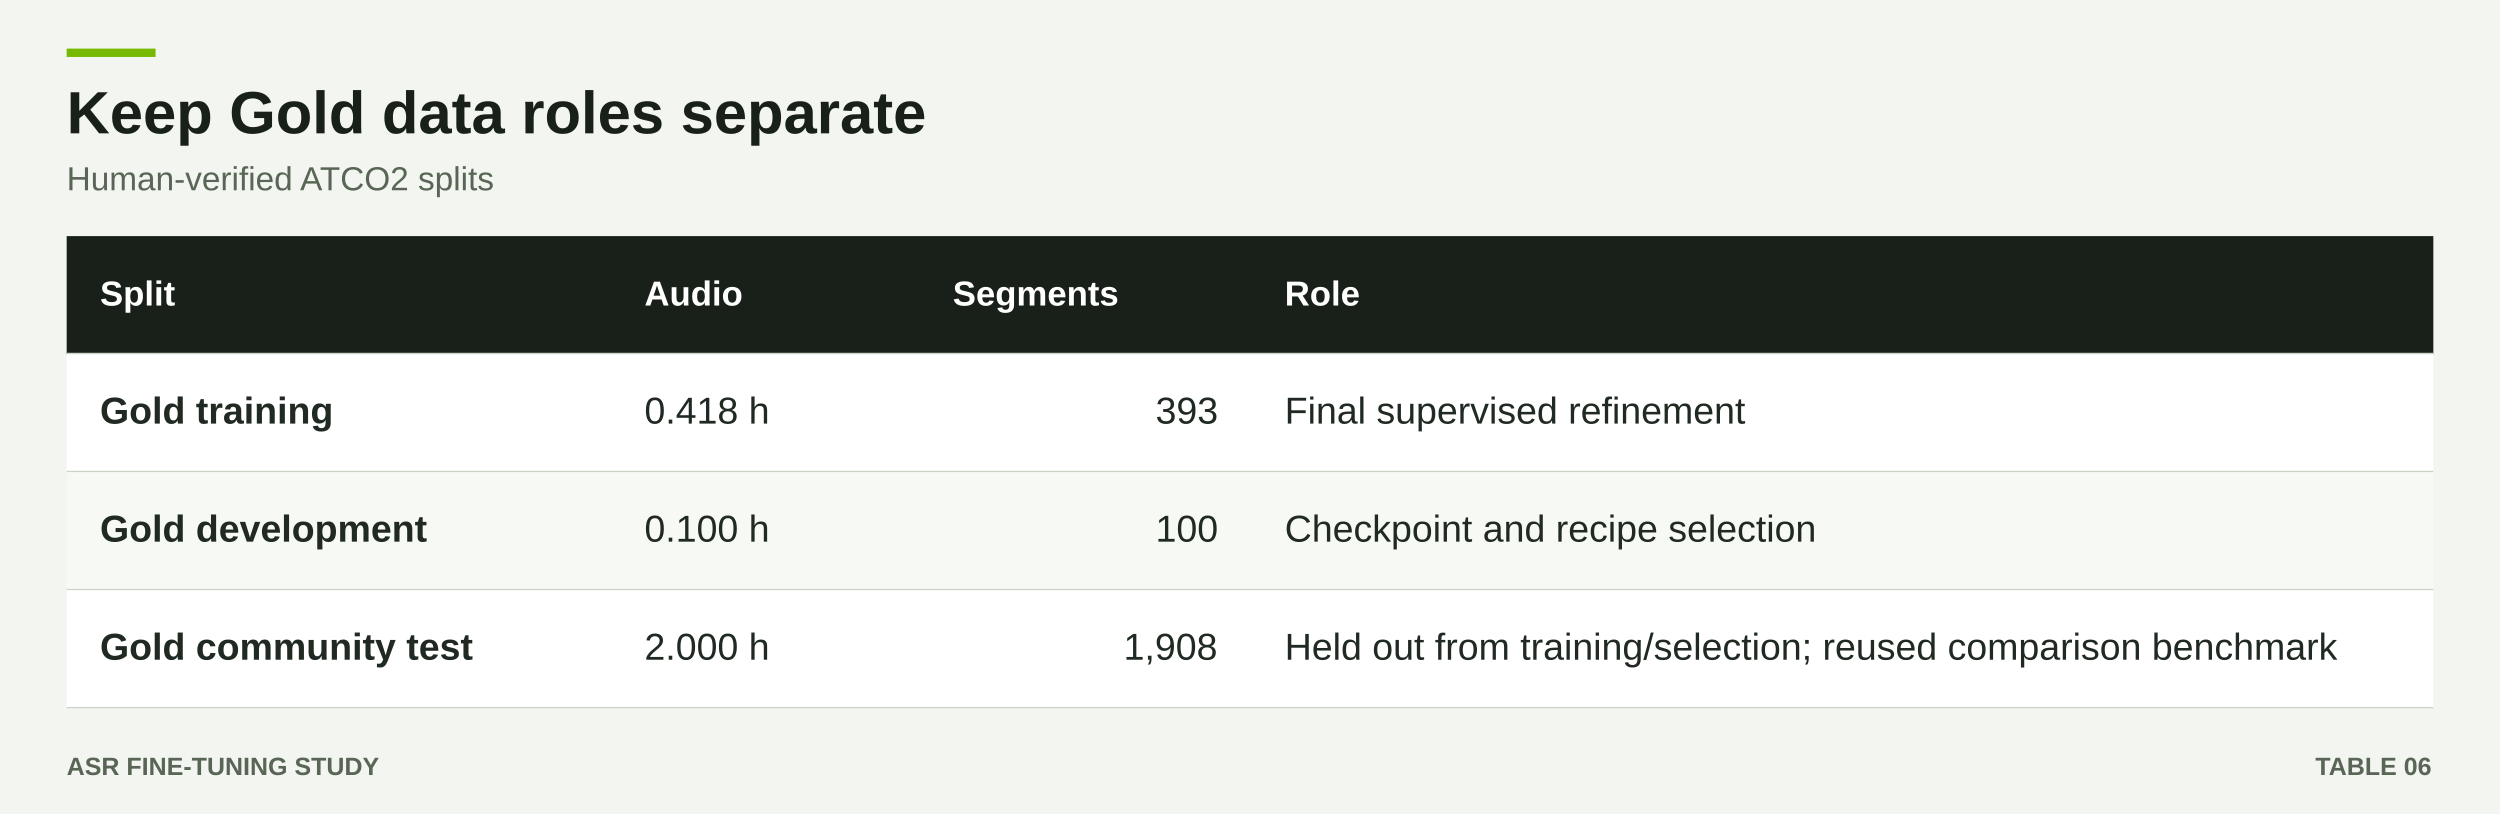
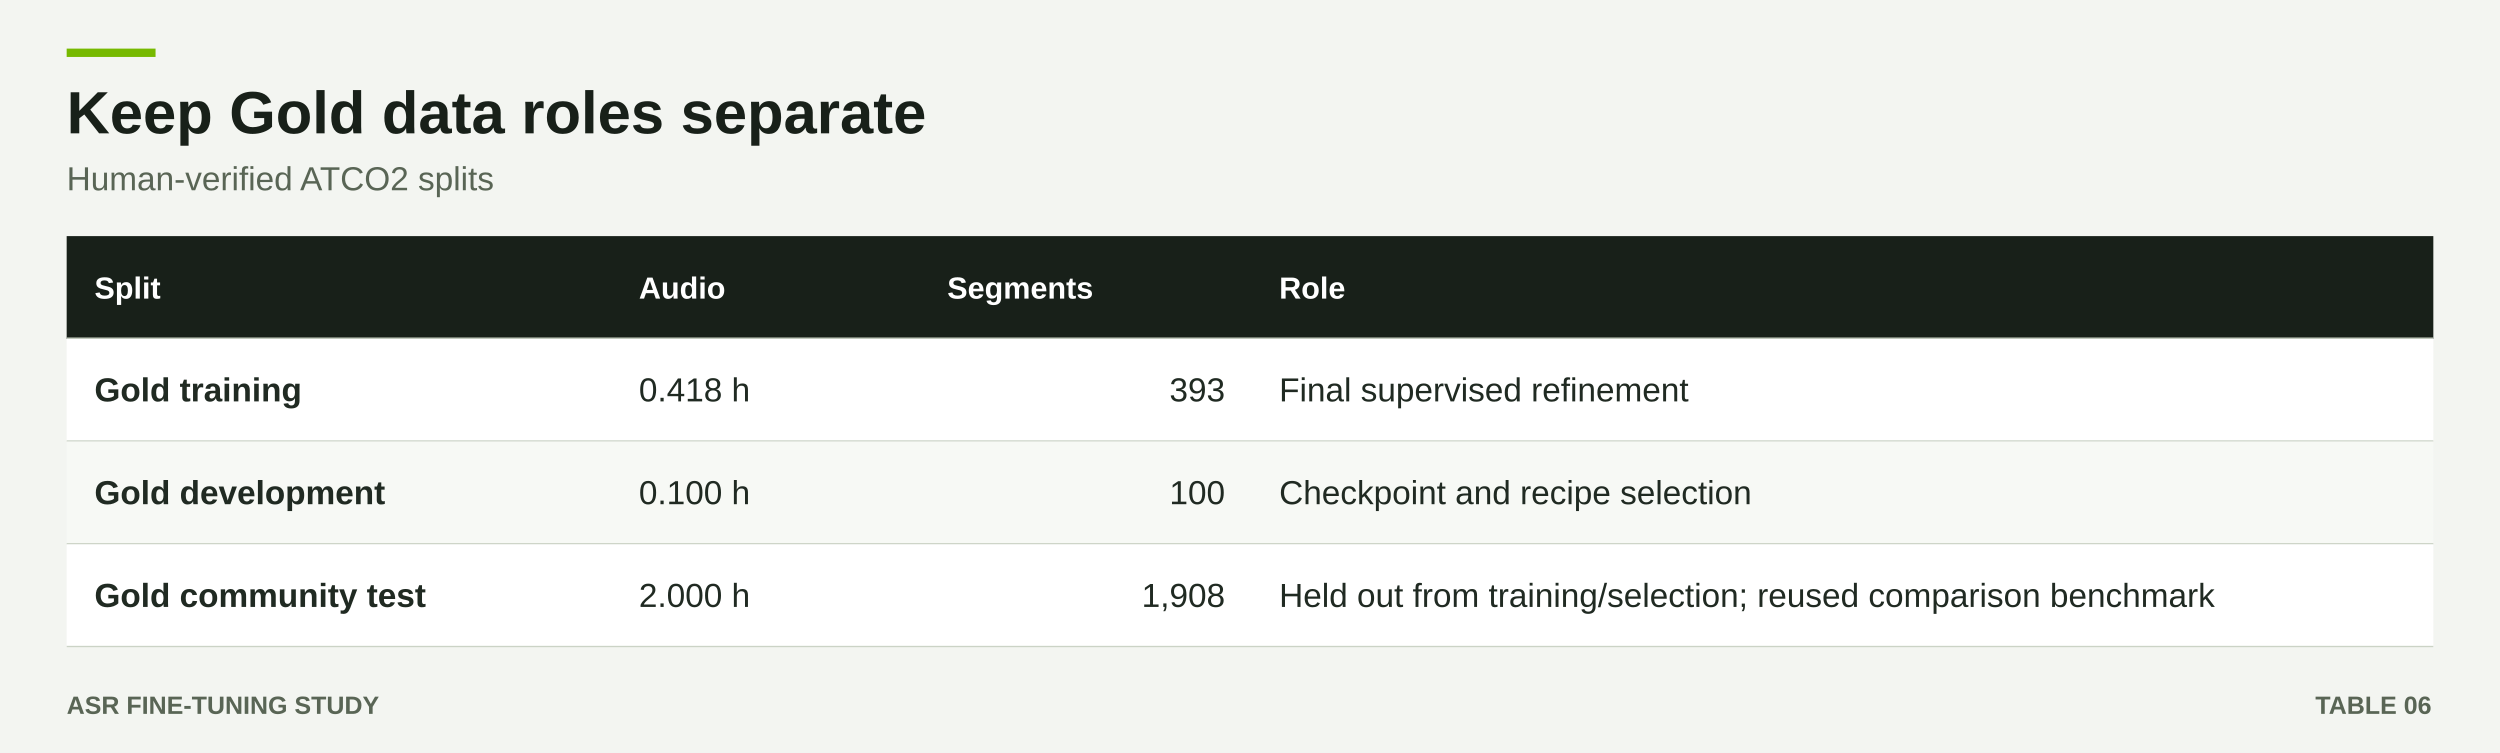
- <svg xmlns="http://www.w3.org/2000/svg" width="1800" height="586" viewBox="0 0 1800 586" role="img" aria-labelledby="title">
+ <svg xmlns="http://www.w3.org/2000/svg" width="1800" height="542" viewBox="0 0 1800 542" role="img" aria-labelledby="title">
  <g font-family="Arial, Helvetica, sans-serif">
-     <rect x="0" y="0" width="1800" height="586" fill="#F3F5F1" />
+     <rect x="0" y="0" width="1800" height="542" fill="#F3F5F1" />
    <rect x="48" y="35" width="64" height="6" fill="#76B900" />
    <text x="48.00" y="96" font-size="43" font-weight="700" fill="#182019">Keep Gold data roles separate</text>
    <text x="48.00" y="137" font-size="24" font-weight="400" fill="#596555">Human-verified ATCO2 splits</text>
-     <rect x="48" y="170" width="1704" height="85" fill="#182019" />
-     <text x="72.00" y="220" font-size="25" font-weight="700" fill="#FFFFFF">Split</text>
-     <text x="464.00" y="220" font-size="25" font-weight="700" fill="#FFFFFF">Audio</text>
-     <text x="686.00" y="220" font-size="25" font-weight="700" fill="#FFFFFF">Segments</text>
-     <text x="925.00" y="220" font-size="25" font-weight="700" fill="#FFFFFF">Role</text>
-     <rect x="48" y="254" width="1704" height="1" fill="#CBD3C6" />
-     <rect x="48" y="255" width="1704" height="85" fill="#FFFFFF" />
-     <text x="72.00" y="305" font-size="27" font-weight="700" fill="#202A22">Gold training</text>
-     <text x="464.00" y="305" font-size="27" font-weight="400" fill="#202A22">0.418 h</text>
-     <text x="832.00" y="305" font-size="27" font-weight="400" fill="#202A22">393</text>
-     <text x="925.00" y="305" font-size="27" font-weight="400" fill="#202A22">Final supervised refinement</text>
-     <rect x="48" y="339" width="1704" height="1" fill="#CBD3C6" />
-     <rect x="48" y="340" width="1704" height="85" fill="#F7F9F5" />
-     <text x="72.00" y="390" font-size="27" font-weight="700" fill="#202A22">Gold development</text>
-     <text x="464.00" y="390" font-size="27" font-weight="400" fill="#202A22">0.100 h</text>
-     <text x="832.00" y="390" font-size="27" font-weight="400" fill="#202A22">100</text>
-     <text x="925.00" y="390" font-size="27" font-weight="400" fill="#202A22">Checkpoint and recipe selection</text>
-     <rect x="48" y="424" width="1704" height="1" fill="#CBD3C6" />
-     <rect x="48" y="425" width="1704" height="85" fill="#FFFFFF" />
-     <text x="72.00" y="475" font-size="27" font-weight="700" fill="#202A22">Gold community test</text>
-     <text x="464.00" y="475" font-size="27" font-weight="400" fill="#202A22">2.000 h</text>
-     <text x="809.00" y="475" font-size="27" font-weight="400" fill="#202A22">1,908</text>
-     <text x="925.00" y="475" font-size="27" font-weight="400" fill="#202A22">Held out from training/selection; reused comparison benchmark</text>
-     <rect x="48" y="509" width="1704" height="1" fill="#CBD3C6" />
-     <text x="48.00" y="558" font-size="18" font-weight="700" fill="#596555">ASR FINE-TUNING STUDY</text>
-     <text x="1667.02" y="558" font-size="18" font-weight="700" fill="#596555">TABLE 06</text>
+     <rect x="48" y="170" width="1704" height="74" fill="#182019" />
+     <text x="68.00" y="215.0" font-size="22" font-weight="700" fill="#FFFFFF">Split</text>
+     <text x="460.00" y="215.0" font-size="22" font-weight="700" fill="#FFFFFF">Audio</text>
+     <text x="682.00" y="215.0" font-size="22" font-weight="700" fill="#FFFFFF">Segments</text>
+     <text x="921.00" y="215.0" font-size="22" font-weight="700" fill="#FFFFFF">Role</text>
+     <rect x="48" y="243" width="1704" height="1" fill="#CBD3C6" />
+     <rect x="48" y="244" width="1704" height="74" fill="#FFFFFF" />
+     <text x="68.00" y="289.0" font-size="24" font-weight="700" fill="#202A22">Gold training</text>
+     <text x="460.00" y="289.0" font-size="24" font-weight="400" fill="#202A22">0.418 h</text>
+     <text x="842.00" y="289.0" font-size="24" font-weight="400" fill="#202A22">393</text>
+     <text x="921.00" y="289.0" font-size="24" font-weight="400" fill="#202A22">Final supervised refinement</text>
+     <rect x="48" y="317" width="1704" height="1" fill="#CBD3C6" />
+     <rect x="48" y="318" width="1704" height="74" fill="#F7F9F5" />
+     <text x="68.00" y="363.0" font-size="24" font-weight="700" fill="#202A22">Gold development</text>
+     <text x="460.00" y="363.0" font-size="24" font-weight="400" fill="#202A22">0.100 h</text>
+     <text x="842.00" y="363.0" font-size="24" font-weight="400" fill="#202A22">100</text>
+     <text x="921.00" y="363.0" font-size="24" font-weight="400" fill="#202A22">Checkpoint and recipe selection</text>
+     <rect x="48" y="391" width="1704" height="1" fill="#CBD3C6" />
+     <rect x="48" y="392" width="1704" height="74" fill="#FFFFFF" />
+     <text x="68.00" y="437.0" font-size="24" font-weight="700" fill="#202A22">Gold community test</text>
+     <text x="460.00" y="437.0" font-size="24" font-weight="400" fill="#202A22">2.000 h</text>
+     <text x="822.00" y="437.0" font-size="24" font-weight="400" fill="#202A22">1,908</text>
+     <text x="921.00" y="437.0" font-size="24" font-weight="400" fill="#202A22">Held out from training/selection; reused comparison benchmark</text>
+     <rect x="48" y="465" width="1704" height="1" fill="#CBD3C6" />
+     <text x="48.00" y="514" font-size="18" font-weight="700" fill="#596555">ASR FINE-TUNING STUDY</text>
+     <text x="1667.02" y="514" font-size="18" font-weight="700" fill="#596555">TABLE 06</text>
  </g>
</svg>
